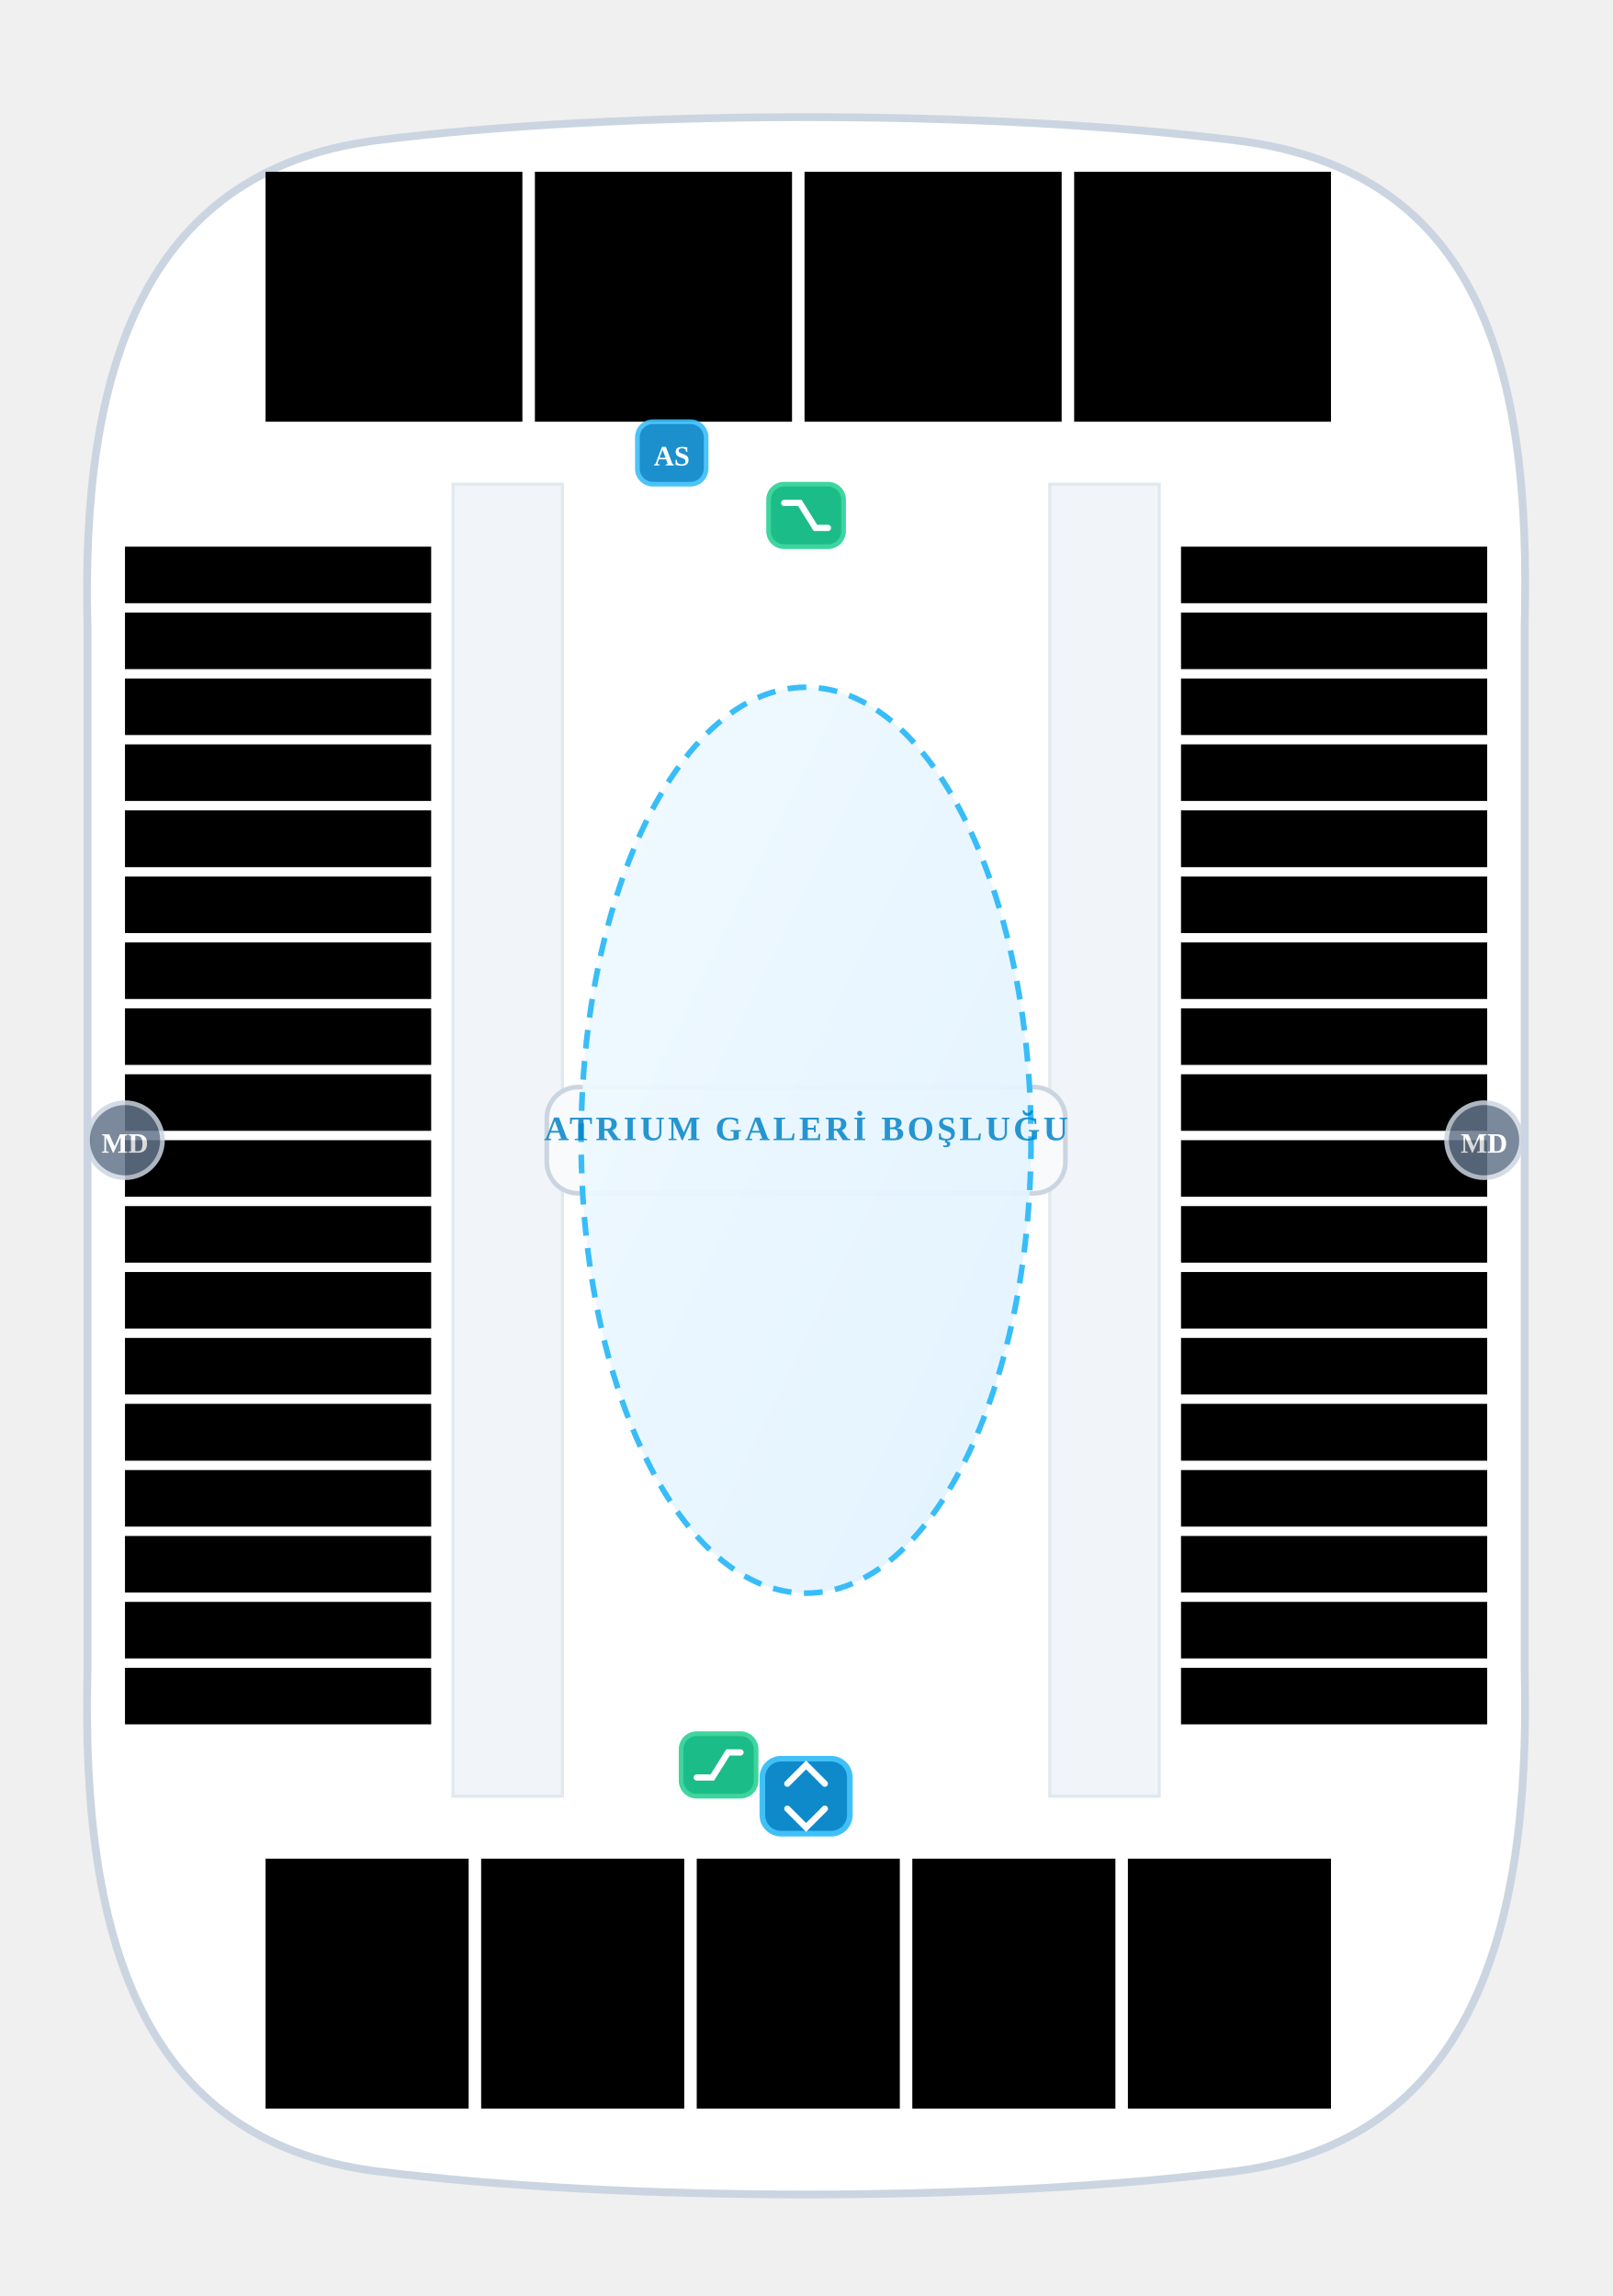
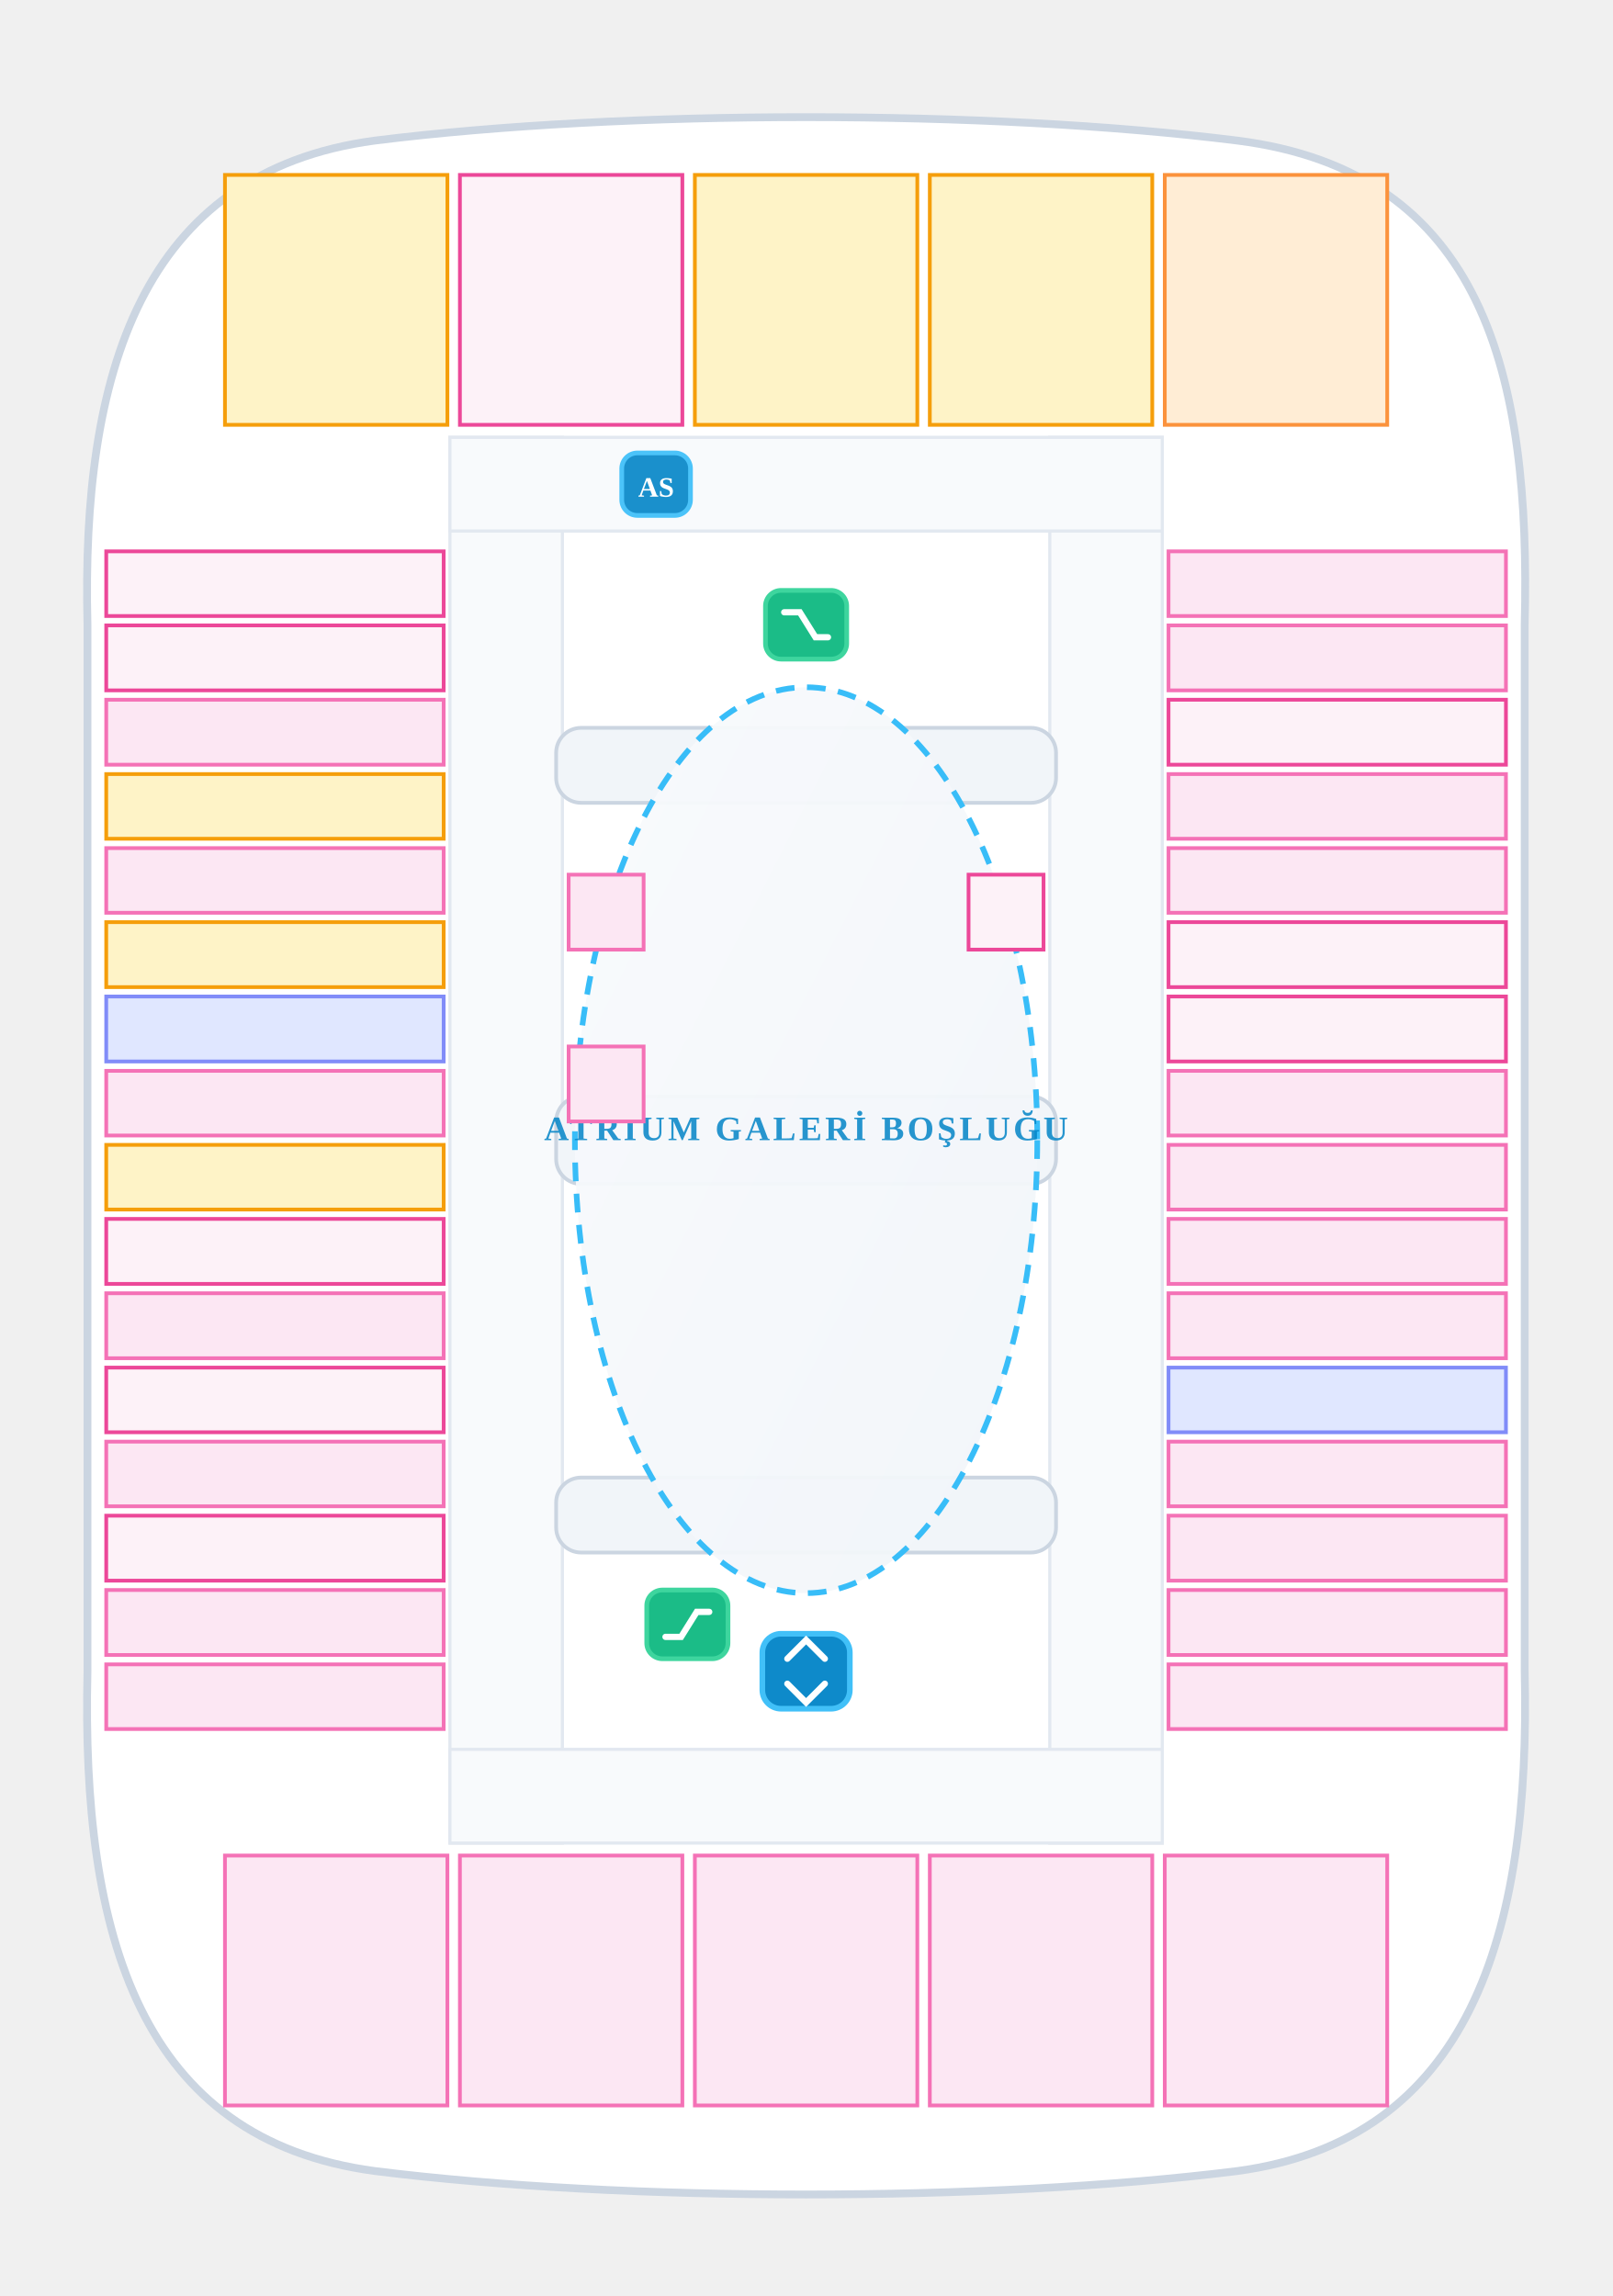
<svg xmlns="http://www.w3.org/2000/svg" viewBox="0 0 516 735" width="100%" height="100%" class="map__svg">
  <defs>
    <filter id="slab-shadow" x="-5%" y="-5%" width="110%" height="110%">
      <feDropShadow dx="0" dy="4" stdDeviation="6" flood-opacity="0.08" />
    </filter>
-     <linearGradient id="atriumGrad" x1="0%" y1="0%" x2="100%" y2="100%">
-       <stop offset="0%" stop-color="#f0f9ff" stop-opacity="0.95" />
-       <stop offset="100%" stop-color="#e0f2fe" stop-opacity="0.95" />
+     <linearGradient id="fountainWaterGrad" x1="0%" y1="0%" x2="100%" y2="100%">
+       <stop offset="0%" stop-color="#38bdf8" stop-opacity="0.5" />
+       <stop offset="100%" stop-color="#0284c7" stop-opacity="0.35" />
    </linearGradient>
-     <linearGradient id="fountainGrad" x1="0%" y1="0%" x2="100%" y2="100%">
-       <stop offset="0%" stop-color="#38bdf8" stop-opacity="0.35" />
-       <stop offset="100%" stop-color="#0284c7" stop-opacity="0.25" />
+     <linearGradient id="atriumVoidGrad" x1="0%" y1="0%" x2="100%" y2="100%">
+       <stop offset="0%" stop-color="#f8fafc" stop-opacity="0.95" />
+       <stop offset="100%" stop-color="#f1f5f9" stop-opacity="0.95" />
    </linearGradient>
  </defs>
  <g id="FloorSlab" class="map__slab">
    <path id="slab_outer_5" class="slab corridor-path" d="M 120 45 C 200 35, 316 35, 396 45 C 475 55, 490 120, 488 200 L 488 535 C 490 620, 470 685, 396 695 C 316 705, 200 705, 120 695 C 45 685, 26 620, 28 535 L 28 200 C 26 120, 45 55, 120 45 Z" fill="#ffffff" stroke="#cbd5e1" stroke-width="2.5" />
-     <path class="corridor-lane" d="M 145 155 L 180 155 L 180 575 L 145 575 Z" fill="#f1f5f9" stroke="#e2e8f0" stroke-width="1" />
-     <path class="corridor-lane" d="M 336 155 L 371 155 L 371 575 L 336 575 Z" fill="#f1f5f9" stroke="#e2e8f0" stroke-width="1" />
-     <rect x="175" y="348" width="166" height="34" rx="10" fill="#f8fafc" stroke="#cbd5e1" stroke-width="1.5" />
+     <path class="corridor-lane" d="M 144 140 L 180 140 L 180 590 L 144 590 Z" fill="#f8fafc" stroke="#e2e8f0" stroke-width="1" />
+     <path class="corridor-lane" d="M 336 140 L 372 140 L 372 590 L 336 590 Z" fill="#f8fafc" stroke="#e2e8f0" stroke-width="1" />
+     <path class="corridor-lane" d="M 144 140 L 372 140 L 372 170 L 144 170 Z" fill="#f8fafc" stroke="#e2e8f0" stroke-width="1" />
+     <path class="corridor-lane" d="M 144 560 L 372 560 L 372 590 L 144 590 Z" fill="#f8fafc" stroke="#e2e8f0" stroke-width="1" />
+     <rect x="178" y="233" width="160" height="24" rx="8" fill="#f1f5f9" stroke="#cbd5e1" stroke-width="1.2" />
+     <rect x="178" y="351" width="160" height="28" rx="8" fill="#f1f5f9" stroke="#cbd5e1" stroke-width="1.2" />
+     <rect x="178" y="473" width="160" height="24" rx="8" fill="#f1f5f9" stroke="#cbd5e1" stroke-width="1.2" />
  </g>
  <g id="FloorVoids">
-     <ellipse cx="258" cy="365" rx="72" ry="145" fill="url(#atriumGrad)" stroke="#38bdf8" stroke-width="1.8" stroke-dasharray="6 4" class="void-atrium" />
+     <ellipse cx="258" cy="365" rx="74" ry="145" fill="url(#atriumVoidGrad)" stroke="#38bdf8" stroke-width="1.8" stroke-dasharray="6 4" class="void-atrium" />
    <text x="258" y="365" text-anchor="middle" fill="#0284c7" font-size="11" font-weight="700" letter-spacing="1" opacity="0.85">ATRIUM GALERİ BOŞLUĞU</text>
  </g>
  <g id="FloorRooms">
-     <path id="room_5_1" class="room room--shop room--tenant g-cosmetics cat-cosmetics store-polygon" d="M 40.0 175.0 L 138.0 175.0 L 138.0 193.1 L 40.0 193.1 Z" fillRule="evenodd" data-id="store_5_1" />
-     <path id="room_5_2" class="room room--shop room--tenant g-cosmetics cat-cosmetics store-polygon" d="M 40.0 196.1 L 138.0 196.1 L 138.0 214.2 L 40.0 214.2 Z" fillRule="evenodd" data-id="store_5_2" />
-     <path id="room_5_3" class="room room--shop room--tenant g-fashion cat-fashion store-polygon" d="M 40.0 217.2 L 138.0 217.2 L 138.0 235.3 L 40.0 235.3 Z" fillRule="evenodd" data-id="store_5_3" />
-     <path id="room_5_4" class="room room--shop room--tenant g-shoes cat-shoes store-polygon" d="M 40.0 238.3 L 138.0 238.3 L 138.0 256.4 L 40.0 256.4 Z" fillRule="evenodd" data-id="store_5_4" />
-     <path id="room_5_5" class="room room--shop room--tenant g-fashion cat-fashion store-polygon" d="M 40.0 259.4 L 138.0 259.4 L 138.0 277.6 L 40.0 277.6 Z" fillRule="evenodd" data-id="store_5_5" />
-     <path id="room_5_6" class="room room--shop room--tenant g-shoes cat-shoes store-polygon" d="M 40.0 280.6 L 138.0 280.6 L 138.0 298.7 L 40.0 298.7 Z" fillRule="evenodd" data-id="store_5_6" />
-     <path id="room_5_7" class="room room--shop room--tenant g-tech cat-tech store-polygon" d="M 40.0 301.7 L 138.0 301.7 L 138.0 319.8 L 40.0 319.8 Z" fillRule="evenodd" data-id="store_5_7" />
-     <path id="room_5_8" class="room room--shop room--tenant g-fashion cat-fashion store-polygon" d="M 40.0 322.8 L 138.0 322.8 L 138.0 340.9 L 40.0 340.9 Z" fillRule="evenodd" data-id="store_5_8" />
-     <path id="room_5_9" class="room room--shop room--tenant g-shoes cat-shoes store-polygon" d="M 40.0 343.9 L 138.0 343.9 L 138.0 362.0 L 40.0 362.0 Z" fillRule="evenodd" data-id="store_5_9" />
-     <path id="room_5_10" class="room room--shop room--tenant g-cosmetics cat-cosmetics store-polygon" d="M 40.0 365.0 L 138.0 365.0 L 138.0 383.1 L 40.0 383.1 Z" fillRule="evenodd" data-id="store_5_10" />
-     <path id="room_5_11" class="room room--shop room--tenant g-fashion cat-fashion store-polygon" d="M 40.0 386.1 L 138.0 386.1 L 138.0 404.2 L 40.0 404.2 Z" fillRule="evenodd" data-id="store_5_11" />
-     <path id="room_5_12" class="room room--shop room--tenant g-cosmetics cat-cosmetics store-polygon" d="M 40.0 407.2 L 138.0 407.2 L 138.0 425.3 L 40.0 425.3 Z" fillRule="evenodd" data-id="store_5_12" />
-     <path id="room_5_13" class="room room--shop room--tenant g-accessories cat-accessories store-polygon" d="M 40.0 428.3 L 138.0 428.3 L 138.0 446.4 L 40.0 446.4 Z" fillRule="evenodd" data-id="store_5_13" />
-     <path id="room_5_14" class="room room--shop room--tenant g-cosmetics cat-cosmetics store-polygon" d="M 40.0 449.4 L 138.0 449.4 L 138.0 467.6 L 40.0 467.6 Z" fillRule="evenodd" data-id="store_5_14" />
-     <path id="room_5_15" class="room room--shop room--tenant g-fashion cat-fashion store-polygon" d="M 40.0 470.6 L 138.0 470.6 L 138.0 488.7 L 40.0 488.7 Z" fillRule="evenodd" data-id="store_5_15" />
-     <path id="room_5_16" class="room room--shop room--tenant g-fashion cat-fashion store-polygon" d="M 40.0 491.7 L 138.0 491.7 L 138.0 509.8 L 40.0 509.8 Z" fillRule="evenodd" data-id="store_5_16" />
-     <path id="room_5_17" class="room room--shop room--tenant g-fashion cat-fashion store-polygon" d="M 40.0 512.8 L 138.0 512.8 L 138.0 530.9 L 40.0 530.9 Z" fillRule="evenodd" data-id="store_5_17" />
-     <path id="room_5_18" class="room room--shop room--tenant g-fashion cat-fashion store-polygon" d="M 40.0 533.9 L 138.0 533.9 L 138.0 552.0 L 40.0 552.0 Z" fillRule="evenodd" data-id="store_5_18" />
-     <path id="room_5_19" class="room room--shop room--tenant g-cosmetics cat-cosmetics store-polygon" d="M 378.0 175.0 L 476.0 175.0 L 476.0 193.1 L 378.0 193.1 Z" fillRule="evenodd" data-id="store_5_19" />
-     <path id="room_5_20" class="room room--shop room--tenant g-fashion cat-fashion store-polygon" d="M 378.0 196.1 L 476.0 196.1 L 476.0 214.2 L 378.0 214.2 Z" fillRule="evenodd" data-id="store_5_20" />
-     <path id="room_5_21" class="room room--shop room--tenant g-accessories cat-accessories store-polygon" d="M 378.0 217.2 L 476.0 217.2 L 476.0 235.3 L 378.0 235.3 Z" fillRule="evenodd" data-id="store_5_21" />
-     <path id="room_5_22" class="room room--shop room--tenant g-cosmetics cat-cosmetics store-polygon" d="M 378.0 238.3 L 476.0 238.3 L 476.0 256.4 L 378.0 256.4 Z" fillRule="evenodd" data-id="store_5_22" />
-     <path id="room_5_23" class="room room--shop room--tenant g-cosmetics cat-cosmetics store-polygon" d="M 378.0 259.4 L 476.0 259.4 L 476.0 277.6 L 378.0 277.6 Z" fillRule="evenodd" data-id="store_5_23" />
-     <path id="room_5_24" class="room room--shop room--tenant g-fashion cat-fashion store-polygon" d="M 378.0 280.6 L 476.0 280.6 L 476.0 298.7 L 378.0 298.7 Z" fillRule="evenodd" data-id="store_5_24" />
-     <path id="room_5_25" class="room room--shop room--tenant g-fashion cat-fashion store-polygon" d="M 378.0 301.7 L 476.0 301.7 L 476.0 319.8 L 378.0 319.8 Z" fillRule="evenodd" data-id="store_5_25" />
-     <path id="room_5_26" class="room room--shop room--tenant g-fashion cat-fashion store-polygon" d="M 378.0 322.8 L 476.0 322.8 L 476.0 340.9 L 378.0 340.9 Z" fillRule="evenodd" data-id="store_5_26" />
-     <path id="room_5_27" class="room room--shop room--tenant g-fashion cat-fashion store-polygon" d="M 378.0 343.9 L 476.0 343.9 L 476.0 362.0 L 378.0 362.0 Z" fillRule="evenodd" data-id="store_5_27" />
-     <path id="room_5_28" class="room room--shop room--tenant g-tech cat-tech store-polygon" d="M 378.0 365.0 L 476.0 365.0 L 476.0 383.1 L 378.0 383.1 Z" fillRule="evenodd" data-id="store_5_28" />
-     <path id="room_5_29" class="room room--shop room--tenant g-fashion cat-fashion store-polygon" d="M 378.0 386.1 L 476.0 386.1 L 476.0 404.2 L 378.0 404.2 Z" fillRule="evenodd" data-id="store_5_29" />
-     <path id="room_5_30" class="room room--shop room--tenant g-fashion cat-fashion store-polygon" d="M 378.0 407.2 L 476.0 407.2 L 476.0 425.3 L 378.0 425.3 Z" fillRule="evenodd" data-id="store_5_30" />
-     <path id="room_5_31" class="room room--shop room--tenant g-accessories cat-accessories store-polygon" d="M 378.0 428.3 L 476.0 428.3 L 476.0 446.4 L 378.0 446.4 Z" fillRule="evenodd" data-id="store_5_31" />
-     <path id="room_5_32" class="room room--shop room--tenant g-fashion cat-fashion store-polygon" d="M 378.0 449.4 L 476.0 449.4 L 476.0 467.6 L 378.0 467.6 Z" fillRule="evenodd" data-id="store_5_32" />
-     <path id="room_5_33" class="room room--shop room--tenant g-shoes cat-shoes store-polygon" d="M 378.0 470.6 L 476.0 470.6 L 476.0 488.7 L 378.0 488.7 Z" fillRule="evenodd" data-id="store_5_33" />
-     <path id="room_5_34" class="room room--shop room--tenant g-cosmetics cat-cosmetics store-polygon" d="M 378.0 491.7 L 476.0 491.7 L 476.0 509.8 L 378.0 509.8 Z" fillRule="evenodd" data-id="store_5_34" />
-     <path id="room_5_35" class="room room--shop room--tenant g-shoes cat-shoes store-polygon" d="M 378.0 512.8 L 476.0 512.8 L 476.0 530.9 L 378.0 530.9 Z" fillRule="evenodd" data-id="store_5_35" />
-     <path id="room_5_36" class="room room--shop room--tenant g-shoes cat-shoes store-polygon" d="M 378.0 533.9 L 476.0 533.9 L 476.0 552.0 L 378.0 552.0 Z" fillRule="evenodd" data-id="store_5_36" />
-     <path id="room_5_37" class="room room--shop room--tenant g-food cat-food store-polygon" d="M 85.0 55.0 L 167.2 55.0 L 167.2 135.0 L 85.0 135.0 Z" fillRule="evenodd" data-id="store_5_37" />
-     <path id="room_5_38" class="room room--shop room--tenant g-fashion cat-fashion store-polygon" d="M 171.2 55.0 L 253.5 55.0 L 253.5 135.0 L 171.2 135.0 Z" fillRule="evenodd" data-id="store_5_38" />
-     <path id="room_5_39" class="room room--shop room--tenant g-accessories cat-accessories store-polygon" d="M 257.5 55.0 L 339.8 55.0 L 339.8 135.0 L 257.5 135.0 Z" fillRule="evenodd" data-id="store_5_39" />
-     <path id="room_5_40" class="room room--shop room--tenant g-accessories cat-accessories store-polygon" d="M 343.8 55.0 L 426.0 55.0 L 426.0 135.0 L 343.8 135.0 Z" fillRule="evenodd" data-id="store_5_40" />
-     <path id="room_5_41" class="room room--shop room--tenant g-accessories cat-accessories store-polygon" d="M 85.0 595.0 L 150.0 595.0 L 150.0 675.0 L 85.0 675.0 Z" fillRule="evenodd" data-id="store_5_41" />
-     <path id="room_5_42" class="room room--shop room--tenant g-fashion cat-fashion store-polygon" d="M 154.0 595.0 L 219.0 595.0 L 219.0 675.0 L 154.0 675.0 Z" fillRule="evenodd" data-id="store_5_42" />
-     <path id="room_5_43" class="room room--shop room--tenant g-fashion cat-fashion store-polygon" d="M 223.0 595.0 L 288.0 595.0 L 288.0 675.0 L 223.0 675.0 Z" fillRule="evenodd" data-id="store_5_43" />
-     <path id="room_5_44" class="room room--shop room--tenant g-cosmetics cat-cosmetics store-polygon" d="M 292.0 595.0 L 357.0 595.0 L 357.0 675.0 L 292.0 675.0 Z" fillRule="evenodd" data-id="store_5_44" />
-     <path id="room_5_45" class="room room--shop room--tenant g-fashion cat-fashion store-polygon" d="M 361.0 595.0 L 426.0 595.0 L 426.0 675.0 L 361.0 675.0 Z" fillRule="evenodd" data-id="store_5_45" />
+     <path id="room_5_1" class="room room--tenant g-cosmetics cat-cosmetics store-polygon" d="M 34.0 176.5 L 142.0 176.5 L 142.0 197.2 L 34.0 197.2 Z" fill="#fdf2f8" stroke="#ec4899" stroke-width="1.2" fillRule="evenodd" data-id="store_5_1" />
+     <path id="room_5_2" class="room room--tenant g-cosmetics cat-cosmetics store-polygon" d="M 34.0 200.2 L 142.0 200.2 L 142.0 221.0 L 34.0 221.0 Z" fill="#fdf2f8" stroke="#ec4899" stroke-width="1.2" fillRule="evenodd" data-id="store_5_2" />
+     <path id="room_5_3" class="room room--tenant g-fashion cat-fashion store-polygon" d="M 34.0 224.0 L 142.0 224.0 L 142.0 244.8 L 34.0 244.8 Z" fill="#fce7f3" stroke="#f472b6" stroke-width="1.2" fillRule="evenodd" data-id="store_5_3" />
+     <path id="room_5_4" class="room room--tenant g-shoes cat-shoes store-polygon" d="M 34.0 247.8 L 142.0 247.8 L 142.0 268.5 L 34.0 268.5 Z" fill="#fef3c7" stroke="#f59e0b" stroke-width="1.2" fillRule="evenodd" data-id="store_5_4" />
+     <path id="room_5_5" class="room room--tenant g-fashion cat-fashion store-polygon" d="M 34.0 271.5 L 142.0 271.5 L 142.0 292.2 L 34.0 292.2 Z" fill="#fce7f3" stroke="#f472b6" stroke-width="1.2" fillRule="evenodd" data-id="store_5_5" />
+     <path id="room_5_6" class="room room--tenant g-shoes cat-shoes store-polygon" d="M 34.0 295.2 L 142.0 295.2 L 142.0 316.0 L 34.0 316.0 Z" fill="#fef3c7" stroke="#f59e0b" stroke-width="1.2" fillRule="evenodd" data-id="store_5_6" />
+     <path id="room_5_7" class="room room--tenant g-tech cat-tech store-polygon" d="M 34.0 319.0 L 142.0 319.0 L 142.0 339.8 L 34.0 339.8 Z" fill="#e0e7ff" stroke="#818cf8" stroke-width="1.2" fillRule="evenodd" data-id="store_5_7" />
+     <path id="room_5_8" class="room room--tenant g-fashion cat-fashion store-polygon" d="M 34.0 342.8 L 142.0 342.8 L 142.0 363.5 L 34.0 363.5 Z" fill="#fce7f3" stroke="#f472b6" stroke-width="1.2" fillRule="evenodd" data-id="store_5_8" />
+     <path id="room_5_9" class="room room--tenant g-shoes cat-shoes store-polygon" d="M 34.0 366.5 L 142.0 366.5 L 142.0 387.2 L 34.0 387.2 Z" fill="#fef3c7" stroke="#f59e0b" stroke-width="1.2" fillRule="evenodd" data-id="store_5_9" />
+     <path id="room_5_10" class="room room--tenant g-cosmetics cat-cosmetics store-polygon" d="M 34.0 390.2 L 142.0 390.2 L 142.0 411.0 L 34.0 411.0 Z" fill="#fdf2f8" stroke="#ec4899" stroke-width="1.2" fillRule="evenodd" data-id="store_5_10" />
+     <path id="room_5_11" class="room room--tenant g-fashion cat-fashion store-polygon" d="M 34.0 414.0 L 142.0 414.0 L 142.0 434.8 L 34.0 434.8 Z" fill="#fce7f3" stroke="#f472b6" stroke-width="1.2" fillRule="evenodd" data-id="store_5_11" />
+     <path id="room_5_12" class="room room--tenant g-cosmetics cat-cosmetics store-polygon" d="M 34.0 437.8 L 142.0 437.8 L 142.0 458.5 L 34.0 458.5 Z" fill="#fdf2f8" stroke="#ec4899" stroke-width="1.2" fillRule="evenodd" data-id="store_5_12" />
+     <path id="room_5_13" class="room room--tenant g-accessories cat-accessories store-polygon" d="M 34.0 461.5 L 142.0 461.5 L 142.0 482.2 L 34.0 482.2 Z" fill="#fce7f3" stroke="#f472b6" stroke-width="1.2" fillRule="evenodd" data-id="store_5_13" />
+     <path id="room_5_14" class="room room--tenant g-cosmetics cat-cosmetics store-polygon" d="M 34.0 485.2 L 142.0 485.2 L 142.0 506.0 L 34.0 506.0 Z" fill="#fdf2f8" stroke="#ec4899" stroke-width="1.2" fillRule="evenodd" data-id="store_5_14" />
+     <path id="room_5_15" class="room room--tenant g-fashion cat-fashion store-polygon" d="M 34.0 509.0 L 142.0 509.0 L 142.0 529.8 L 34.0 529.8 Z" fill="#fce7f3" stroke="#f472b6" stroke-width="1.2" fillRule="evenodd" data-id="store_5_15" />
+     <path id="room_5_16" class="room room--tenant g-fashion cat-fashion store-polygon" d="M 34.0 532.8 L 142.0 532.8 L 142.0 553.5 L 34.0 553.5 Z" fill="#fce7f3" stroke="#f472b6" stroke-width="1.2" fillRule="evenodd" data-id="store_5_16" />
+     <path id="room_5_17" class="room room--tenant g-fashion cat-fashion store-polygon" d="M 374.0 176.5 L 482.0 176.5 L 482.0 197.2 L 374.0 197.2 Z" fill="#fce7f3" stroke="#f472b6" stroke-width="1.2" fillRule="evenodd" data-id="store_5_17" />
+     <path id="room_5_18" class="room room--tenant g-fashion cat-fashion store-polygon" d="M 374.0 200.2 L 482.0 200.2 L 482.0 221.0 L 374.0 221.0 Z" fill="#fce7f3" stroke="#f472b6" stroke-width="1.2" fillRule="evenodd" data-id="store_5_18" />
+     <path id="room_5_19" class="room room--tenant g-cosmetics cat-cosmetics store-polygon" d="M 374.0 224.0 L 482.0 224.0 L 482.0 244.8 L 374.0 244.8 Z" fill="#fdf2f8" stroke="#ec4899" stroke-width="1.2" fillRule="evenodd" data-id="store_5_19" />
+     <path id="room_5_20" class="room room--tenant g-fashion cat-fashion store-polygon" d="M 374.0 247.8 L 482.0 247.8 L 482.0 268.5 L 374.0 268.5 Z" fill="#fce7f3" stroke="#f472b6" stroke-width="1.2" fillRule="evenodd" data-id="store_5_20" />
+     <path id="room_5_21" class="room room--tenant g-accessories cat-accessories store-polygon" d="M 374.0 271.5 L 482.0 271.5 L 482.0 292.2 L 374.0 292.2 Z" fill="#fce7f3" stroke="#f472b6" stroke-width="1.2" fillRule="evenodd" data-id="store_5_21" />
+     <path id="room_5_22" class="room room--tenant g-cosmetics cat-cosmetics store-polygon" d="M 374.0 295.2 L 482.0 295.2 L 482.0 316.0 L 374.0 316.0 Z" fill="#fdf2f8" stroke="#ec4899" stroke-width="1.2" fillRule="evenodd" data-id="store_5_22" />
+     <path id="room_5_23" class="room room--tenant g-cosmetics cat-cosmetics store-polygon" d="M 374.0 319.0 L 482.0 319.0 L 482.0 339.8 L 374.0 339.8 Z" fill="#fdf2f8" stroke="#ec4899" stroke-width="1.2" fillRule="evenodd" data-id="store_5_23" />
+     <path id="room_5_24" class="room room--tenant g-fashion cat-fashion store-polygon" d="M 374.0 342.8 L 482.0 342.8 L 482.0 363.5 L 374.0 363.5 Z" fill="#fce7f3" stroke="#f472b6" stroke-width="1.2" fillRule="evenodd" data-id="store_5_24" />
+     <path id="room_5_25" class="room room--tenant g-fashion cat-fashion store-polygon" d="M 374.0 366.5 L 482.0 366.5 L 482.0 387.2 L 374.0 387.2 Z" fill="#fce7f3" stroke="#f472b6" stroke-width="1.2" fillRule="evenodd" data-id="store_5_25" />
+     <path id="room_5_26" class="room room--tenant g-fashion cat-fashion store-polygon" d="M 374.0 390.2 L 482.0 390.2 L 482.0 411.0 L 374.0 411.0 Z" fill="#fce7f3" stroke="#f472b6" stroke-width="1.2" fillRule="evenodd" data-id="store_5_26" />
+     <path id="room_5_27" class="room room--tenant g-fashion cat-fashion store-polygon" d="M 374.0 414.0 L 482.0 414.0 L 482.0 434.8 L 374.0 434.8 Z" fill="#fce7f3" stroke="#f472b6" stroke-width="1.2" fillRule="evenodd" data-id="store_5_27" />
+     <path id="room_5_28" class="room room--tenant g-tech cat-tech store-polygon" d="M 374.0 437.8 L 482.0 437.8 L 482.0 458.5 L 374.0 458.5 Z" fill="#e0e7ff" stroke="#818cf8" stroke-width="1.2" fillRule="evenodd" data-id="store_5_28" />
+     <path id="room_5_29" class="room room--tenant g-fashion cat-fashion store-polygon" d="M 374.0 461.5 L 482.0 461.5 L 482.0 482.2 L 374.0 482.2 Z" fill="#fce7f3" stroke="#f472b6" stroke-width="1.2" fillRule="evenodd" data-id="store_5_29" />
+     <path id="room_5_30" class="room room--tenant g-fashion cat-fashion store-polygon" d="M 374.0 485.2 L 482.0 485.2 L 482.0 506.0 L 374.0 506.0 Z" fill="#fce7f3" stroke="#f472b6" stroke-width="1.2" fillRule="evenodd" data-id="store_5_30" />
+     <path id="room_5_31" class="room room--tenant g-accessories cat-accessories store-polygon" d="M 374.0 509.0 L 482.0 509.0 L 482.0 529.8 L 374.0 529.8 Z" fill="#fce7f3" stroke="#f472b6" stroke-width="1.2" fillRule="evenodd" data-id="store_5_31" />
+     <path id="room_5_32" class="room room--tenant g-fashion cat-fashion store-polygon" d="M 374.0 532.8 L 482.0 532.8 L 482.0 553.5 L 374.0 553.5 Z" fill="#fce7f3" stroke="#f472b6" stroke-width="1.2" fillRule="evenodd" data-id="store_5_32" />
+     <path id="room_5_33" class="room room--tenant g-shoes cat-shoes store-polygon" d="M 72.0 56.0 L 143.2 56.0 L 143.2 136.0 L 72.0 136.0 Z" fill="#fef3c7" stroke="#f59e0b" stroke-width="1.2" fillRule="evenodd" data-id="store_5_33" />
+     <path id="room_5_34" class="room room--tenant g-cosmetics cat-cosmetics store-polygon" d="M 147.2 56.0 L 218.4 56.0 L 218.4 136.0 L 147.2 136.0 Z" fill="#fdf2f8" stroke="#ec4899" stroke-width="1.2" fillRule="evenodd" data-id="store_5_34" />
+     <path id="room_5_35" class="room room--tenant g-shoes cat-shoes store-polygon" d="M 222.4 56.0 L 293.6 56.0 L 293.6 136.0 L 222.4 136.0 Z" fill="#fef3c7" stroke="#f59e0b" stroke-width="1.2" fillRule="evenodd" data-id="store_5_35" />
+     <path id="room_5_36" class="room room--tenant g-shoes cat-shoes store-polygon" d="M 297.6 56.0 L 368.8 56.0 L 368.8 136.0 L 297.6 136.0 Z" fill="#fef3c7" stroke="#f59e0b" stroke-width="1.2" fillRule="evenodd" data-id="store_5_36" />
+     <path id="room_5_37" class="room room--tenant g-food cat-food store-polygon" d="M 372.8 56.0 L 444.0 56.0 L 444.0 136.0 L 372.8 136.0 Z" fill="#ffedd5" stroke="#fb923c" stroke-width="1.2" fillRule="evenodd" data-id="store_5_37" />
+     <path id="room_5_38" class="room room--tenant g-fashion cat-fashion store-polygon" d="M 72.0 594.0 L 143.2 594.0 L 143.2 674.0 L 72.0 674.0 Z" fill="#fce7f3" stroke="#f472b6" stroke-width="1.2" fillRule="evenodd" data-id="store_5_38" />
+     <path id="room_5_39" class="room room--tenant g-accessories cat-accessories store-polygon" d="M 147.2 594.0 L 218.4 594.0 L 218.4 674.0 L 147.2 674.0 Z" fill="#fce7f3" stroke="#f472b6" stroke-width="1.2" fillRule="evenodd" data-id="store_5_39" />
+     <path id="room_5_40" class="room room--tenant g-accessories cat-accessories store-polygon" d="M 222.4 594.0 L 293.6 594.0 L 293.6 674.0 L 222.4 674.0 Z" fill="#fce7f3" stroke="#f472b6" stroke-width="1.2" fillRule="evenodd" data-id="store_5_40" />
+     <path id="room_5_41" class="room room--tenant g-accessories cat-accessories store-polygon" d="M 297.6 594.0 L 368.8 594.0 L 368.8 674.0 L 297.6 674.0 Z" fill="#fce7f3" stroke="#f472b6" stroke-width="1.2" fillRule="evenodd" data-id="store_5_41" />
+     <path id="room_5_42" class="room room--tenant g-fashion cat-fashion store-polygon" d="M 372.8 594.0 L 444.0 594.0 L 444.0 674.0 L 372.8 674.0 Z" fill="#fce7f3" stroke="#f472b6" stroke-width="1.2" fillRule="evenodd" data-id="store_5_42" />
+     <path id="room_5_43" class="room room--tenant g-fashion cat-fashion store-polygon" d="M 182.0 280.0 L 206.0 280.0 L 206.0 304.0 L 182.0 304.0 Z" fill="#fce7f3" stroke="#f472b6" stroke-width="1.2" fillRule="evenodd" data-id="store_5_43" />
+     <path id="room_5_44" class="room room--tenant g-cosmetics cat-cosmetics store-polygon" d="M 310.0 280.0 L 334.0 280.0 L 334.0 304.0 L 310.0 304.0 Z" fill="#fdf2f8" stroke="#ec4899" stroke-width="1.2" fillRule="evenodd" data-id="store_5_44" />
+     <path id="room_5_45" class="room room--tenant g-fashion cat-fashion store-polygon" d="M 182.0 335.0 L 206.0 335.0 L 206.0 359.0 L 182.0 359.0 Z" fill="#fce7f3" stroke="#f472b6" stroke-width="1.2" fillRule="evenodd" data-id="store_5_45" />
  </g>
  <g id="FloorIcons" class="pointer-events-none">
-     <g transform="translate(258, 575)" class="portal-svg portal-elevator" opacity="0.95">
+     <g transform="translate(258, 535)" class="portal-svg portal-elevator" opacity="0.95">
      <rect x="-14" y="-12" width="28" height="24" rx="6" fill="#0284c7" stroke="#38bdf8" stroke-width="1.8" />
      <path d="M-6 -4 L0 -10 L6 -4 M-6 4 L0 10 L6 4" stroke="#ffffff" stroke-width="2" fill="none" stroke-linecap="round" />
    </g>
-     <g transform="translate(230, 565)" class="portal-svg portal-escalator" opacity="0.95">
-       <rect x="-12" y="-10" width="24" height="20" rx="5" fill="#10b981" stroke="#34d399" stroke-width="1.5" />
-       <path d="M-7 4 L-2 4 L3 -4 L7 -4" stroke="#ffffff" stroke-width="2" fill="none" stroke-linecap="round" />
-     </g>
-     <g transform="translate(258, 165)" class="portal-svg portal-escalator" opacity="0.95">
-       <rect x="-12" y="-10" width="24" height="20" rx="5" fill="#10b981" stroke="#34d399" stroke-width="1.5" />
-       <path d="M-7 -4 L-2 -4 L3 4 L7 4" stroke="#ffffff" stroke-width="2" fill="none" stroke-linecap="round" />
-     </g>
-     <g transform="translate(215, 145)" class="portal-svg portal-elevator" opacity="0.9">
+     <g transform="translate(210, 155)" class="portal-svg portal-elevator" opacity="0.9">
      <rect x="-11" y="-10" width="22" height="20" rx="5" fill="#0284c7" stroke="#38bdf8" stroke-width="1.5" />
      <text x="0" y="4" text-anchor="middle" fill="#ffffff" font-size="9" font-weight="900">AS</text>
    </g>
-     <g transform="translate(475, 365)" class="portal-svg portal-stairs" opacity="0.85">
-       <circle r="12" fill="#64748b" stroke="#cbd5e1" stroke-width="1.5" />
-       <text x="0" y="4" text-anchor="middle" fill="#ffffff" font-size="9" font-weight="900">MD</text>
+     <g transform="translate(220, 520)" class="portal-svg portal-escalator" opacity="0.95">
+       <rect x="-13" y="-11" width="26" height="22" rx="5" fill="#10b981" stroke="#34d399" stroke-width="1.5" />
+       <path d="M-7 4 L-2 4 L3 -4 L7 -4" stroke="#ffffff" stroke-width="2" fill="none" stroke-linecap="round" />
    </g>
-     <g transform="translate(40, 365)" class="portal-svg portal-stairs" opacity="0.85">
-       <circle r="12" fill="#64748b" stroke="#cbd5e1" stroke-width="1.5" />
-       <text x="0" y="4" text-anchor="middle" fill="#ffffff" font-size="9" font-weight="900">MD</text>
+     <g transform="translate(258, 200)" class="portal-svg portal-escalator" opacity="0.95">
+       <rect x="-13" y="-11" width="26" height="22" rx="5" fill="#10b981" stroke="#34d399" stroke-width="1.5" />
+       <path d="M-7 -4 L-2 -4 L3 4 L7 4" stroke="#ffffff" stroke-width="2" fill="none" stroke-linecap="round" />
    </g>
  </g>
</svg>
